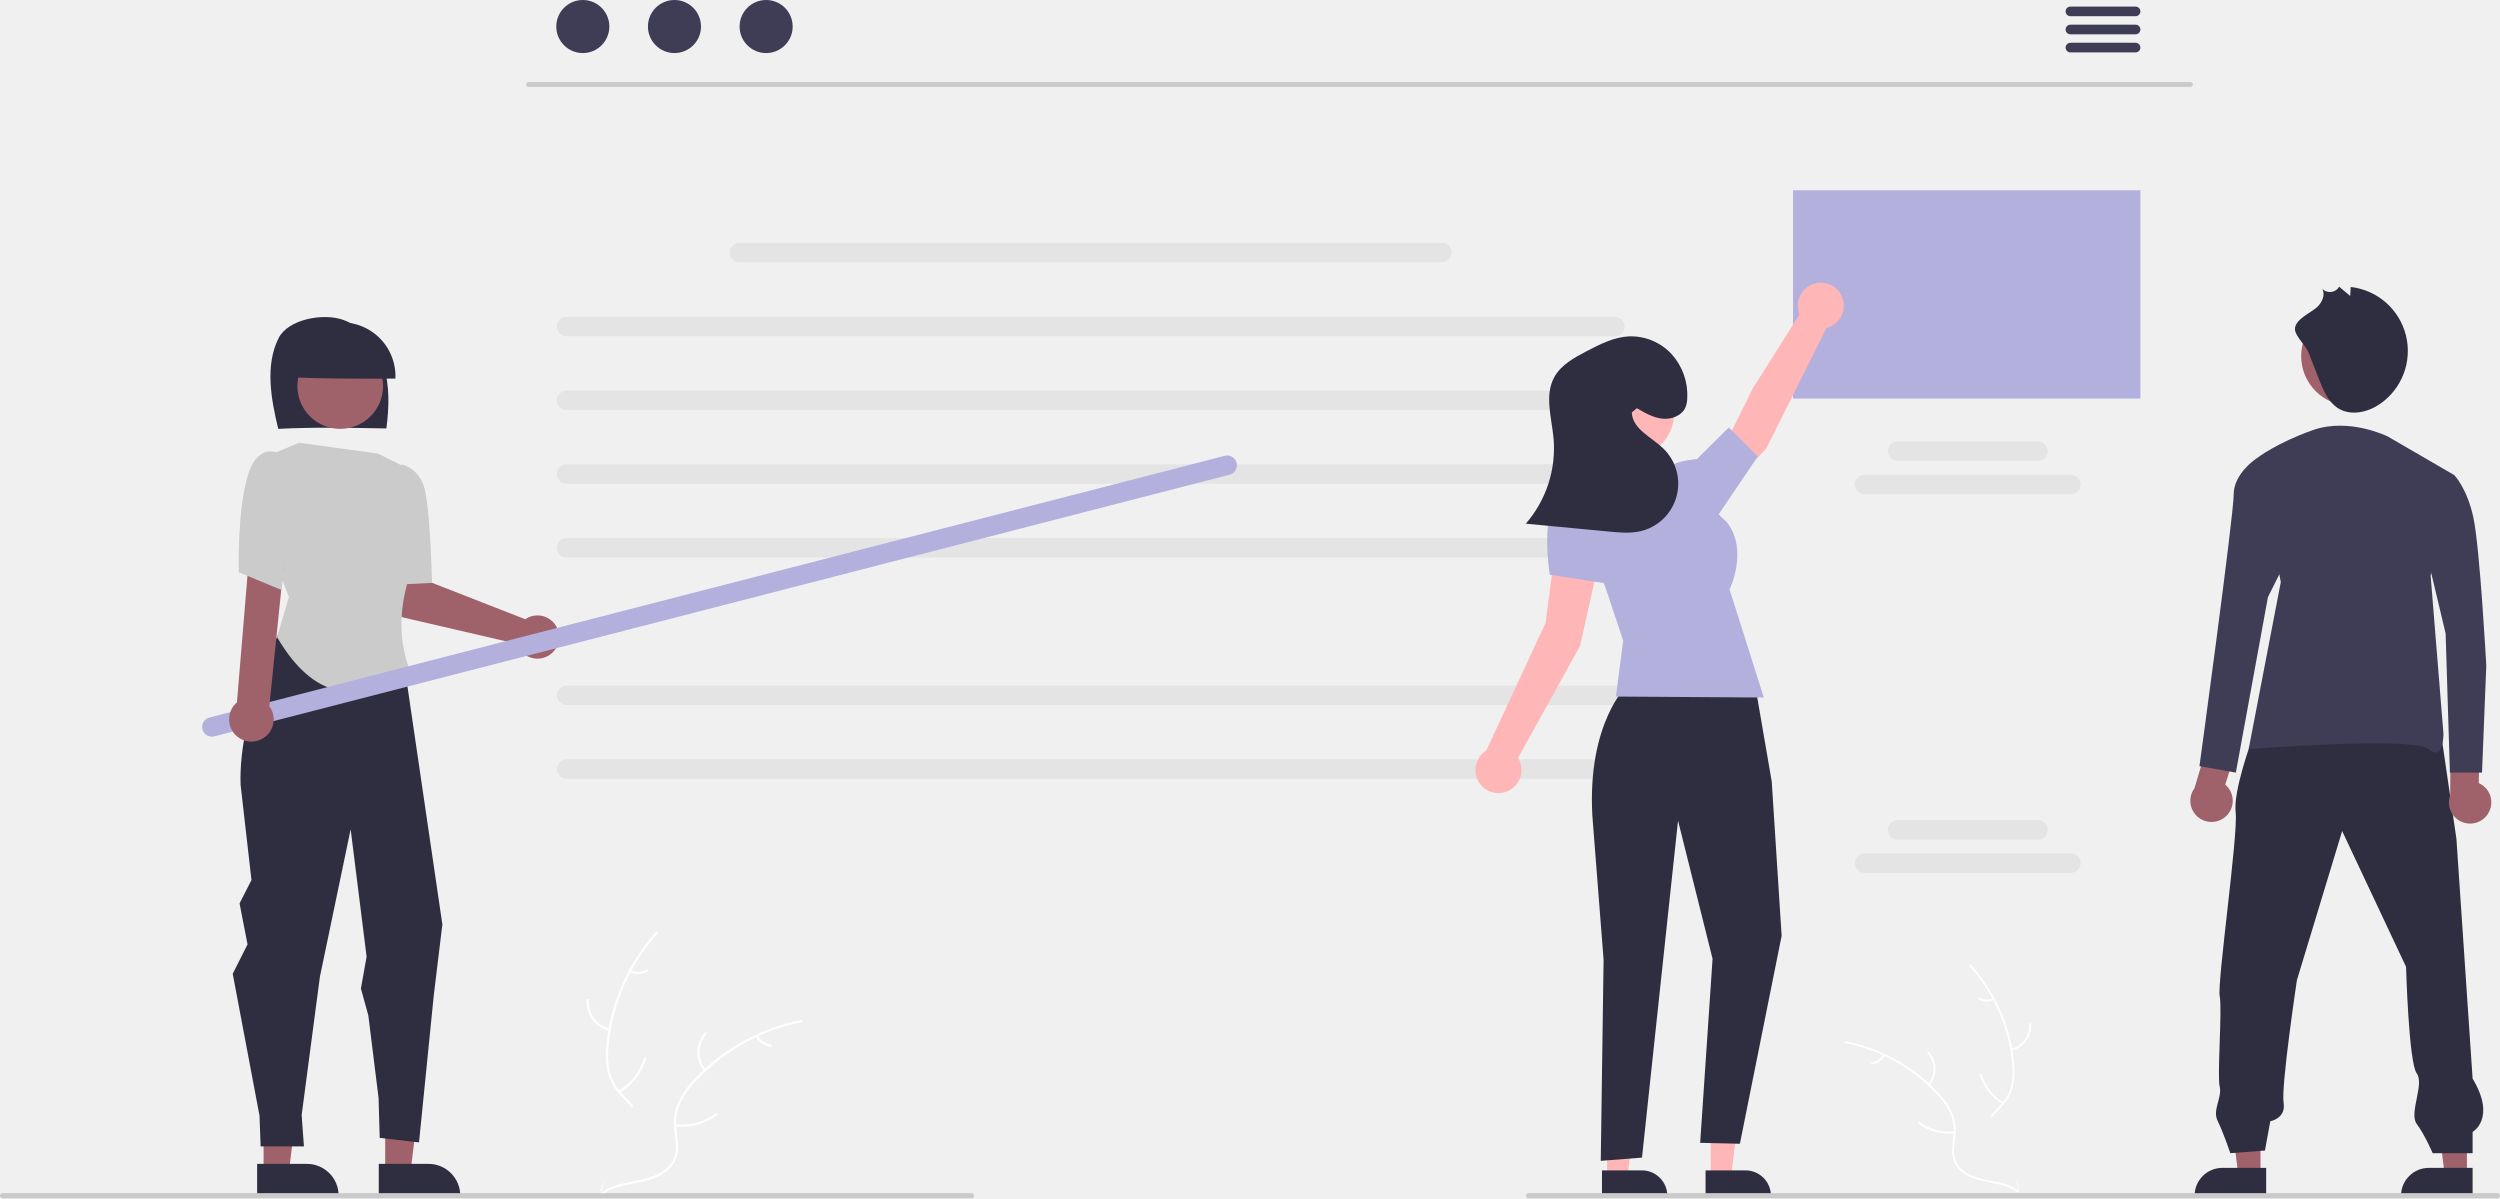
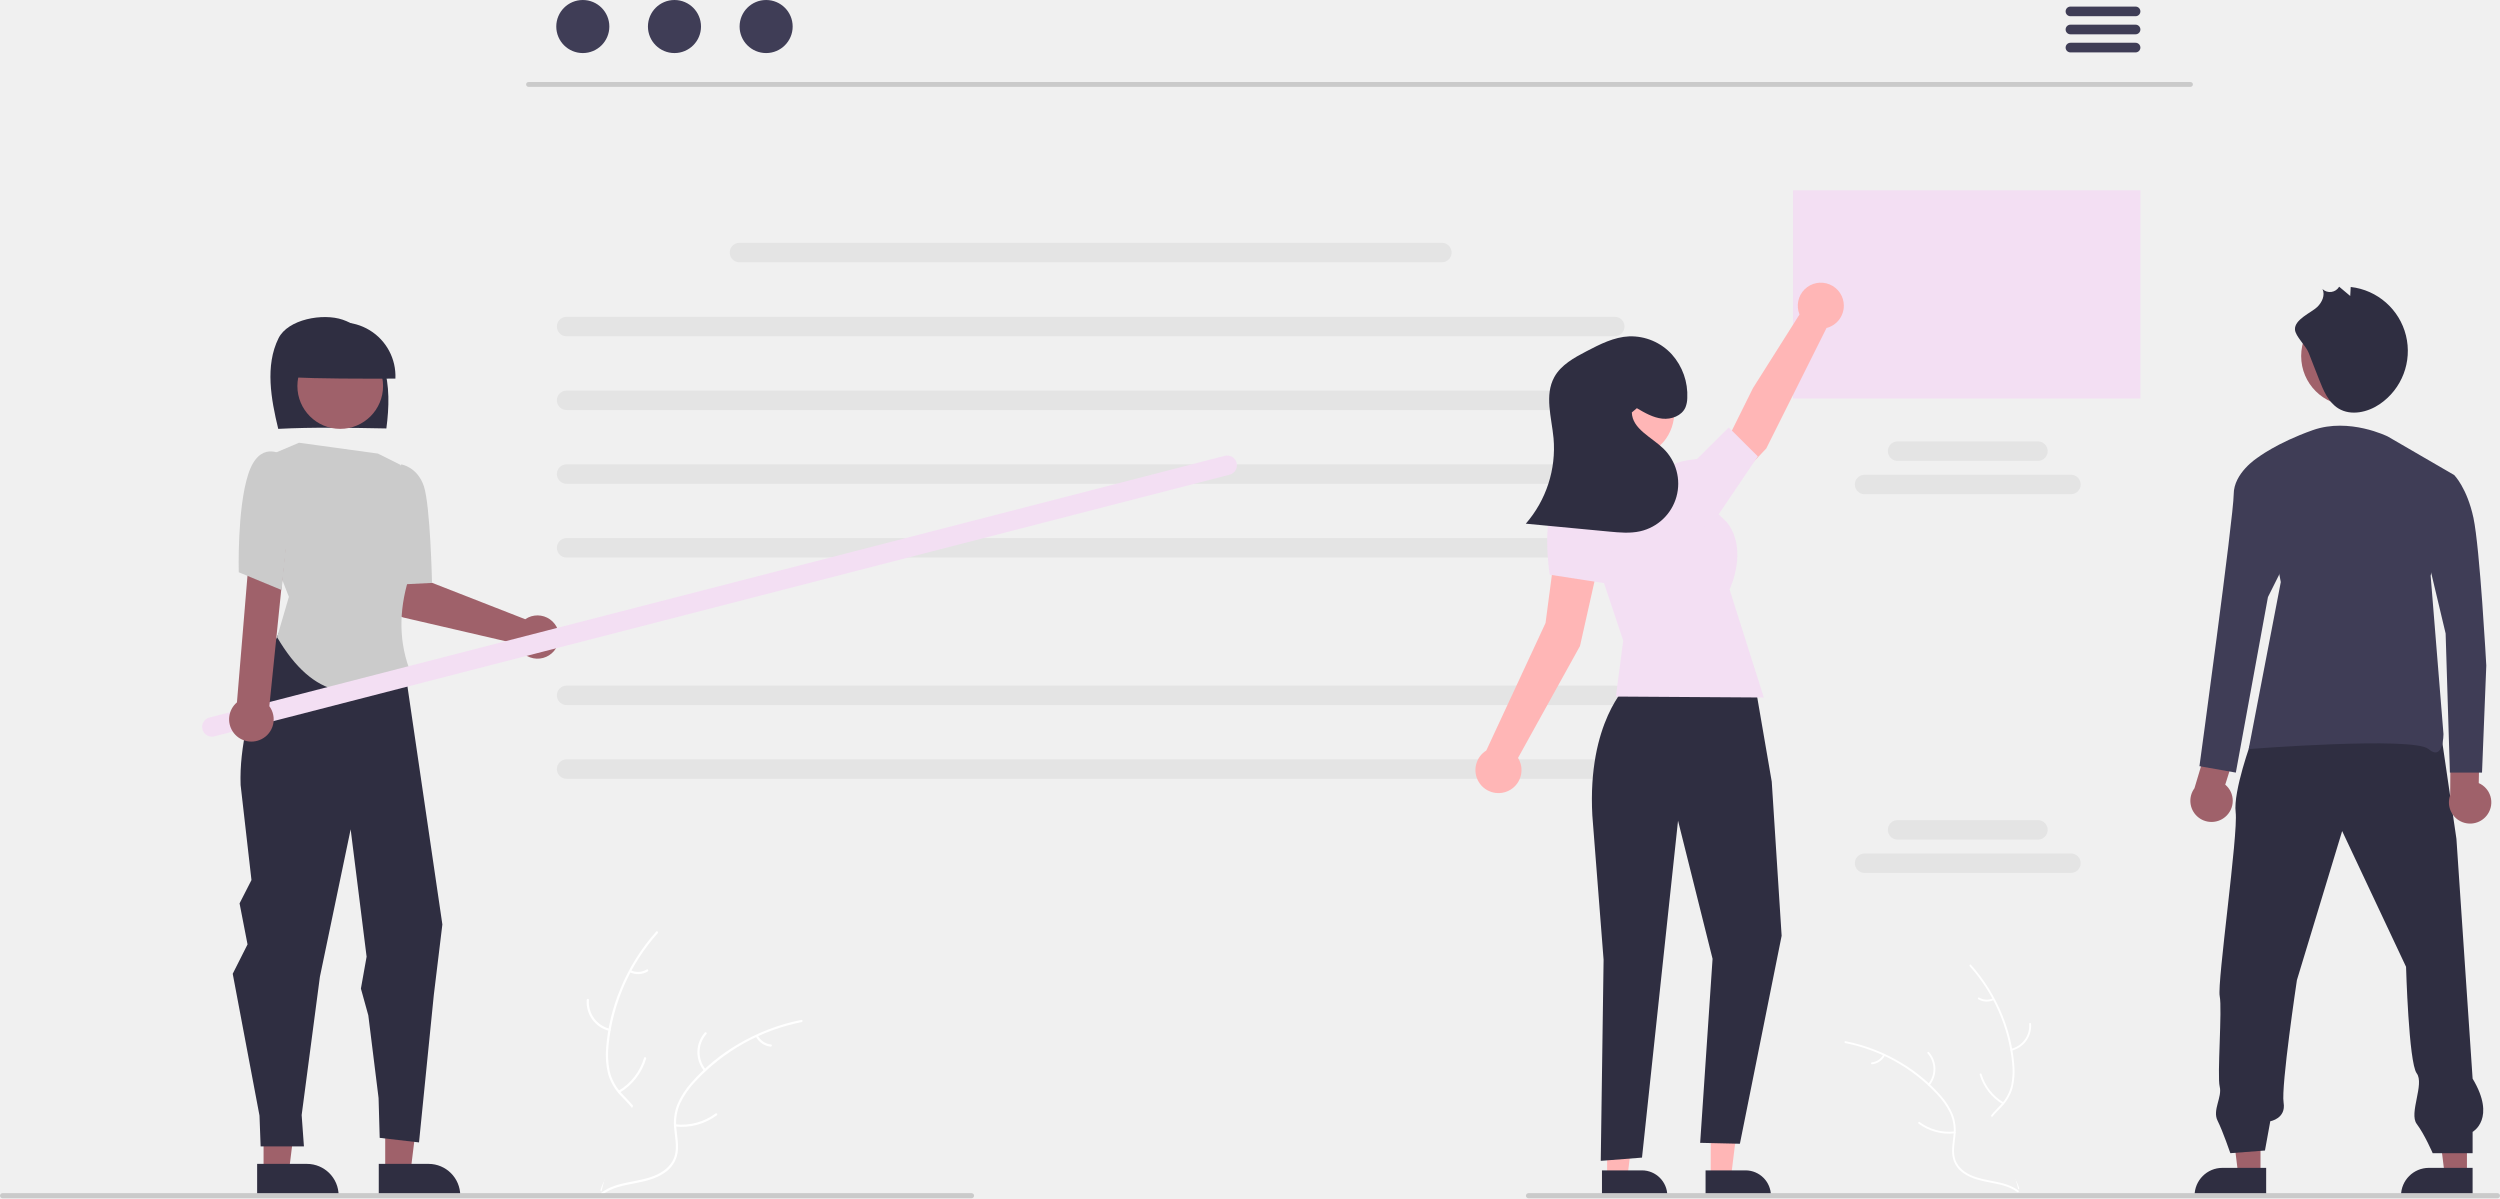
<svg xmlns="http://www.w3.org/2000/svg" data-name="Layer 1" width="983" height="471.149" viewBox="0 0 983 471.149">
  <path d="M333.732,626.165c2.431-19.55,14.548-38.813,33.193-45.176a90.77,90.77,0,0,0,.004,62.32c2.865,7.75,6.859,16.071,4.164,23.882-1.677,4.86-5.779,8.578-10.364,10.903-4.585,2.325-9.674,3.433-14.7,4.519l-.989.818C337.063,665.418,331.301,645.715,333.732,626.165Z" transform="translate(-108.5 -214.4253)" fill="#f0f0f0" />
  <path d="M367.11,581.359a77.584,77.584,0,0,0-19.287,43.664,33.41,33.41,0,0,0,.38,10.461,19.162,19.162,0,0,0,4.766,8.888c2.148,2.36,4.619,4.526,6.156,7.367a11.733,11.733,0,0,1,.573,9.579c-1.357,3.892-4.032,7.065-6.755,10.076-3.024,3.344-6.217,6.769-7.503,11.202-.156.537-.98.264-.825-.272,2.236-7.712,9.723-12.093,13.293-19.039,1.666-3.241,2.365-7.004.803-10.426-1.366-2.992-3.912-5.227-6.107-7.598a20.448,20.448,0,0,1-4.984-8.517,30.887,30.887,0,0,1-.781-10.408,75.271,75.271,0,0,1,5.497-22.874,78.96,78.96,0,0,1,14.198-22.753c.371-.416.943.238.575.651Z" transform="translate(-108.5 -214.4253)" fill="#fff" />
  <path d="M348.057,619.769a11.64,11.64,0,0,1-8.86-12.193c.044-.557.912-.514.867.043a10.778,10.778,0,0,0,8.265,11.326c.544.129.268.953-.272.825Z" transform="translate(-108.5 -214.4253)" fill="#fff" />
  <path d="M351.722,643.319a22.435,22.435,0,0,0,10.019-12.921c.158-.537.982-.264.825.272a23.336,23.336,0,0,1-10.453,13.424c-.481.286-.869-.491-.391-.776Z" transform="translate(-108.5 -214.4253)" fill="#fff" />
  <path d="M356.544,595.945a6.589,6.589,0,0,0,6.244-.317c.478-.292.865.486.391.776a7.383,7.383,0,0,1-6.907.366.449.449,0,0,1-.276-.548.436.436,0,0,1,.548-.276Z" transform="translate(-108.5 -214.4253)" fill="#fff" />
  <path d="M423.758,615.909c-.293.191-.586.381-.88.579a86.772,86.772,0,0,0-11.095,8.662c-.271.242-.542.491-.806.74a91.477,91.477,0,0,0-19.867,27.195,88.835,88.835,0,0,0-4.866,12.59c-1.796,5.958-3.268,12.561-6.823,17.434a15.241,15.241,0,0,1-1.187,1.466H346.115c-.073-.037-.146-.066-.22-.103l-1.282.059c.052-.227.11-.462.161-.689.029-.132.066-.264.095-.396.022-.088.044-.176.059-.257.007-.029.015-.059.022-.081.015-.081.037-.154.052-.227q.484-1.968.997-3.935c0-.007,0-.007.007-.015a130.62,130.62,0,0,1,10.992-28.859c.147-.271.293-.55.454-.821a84.768,84.768,0,0,1,7.614-11.549,74.937,74.937,0,0,1,4.991-5.709,62.317,62.317,0,0,1,15.594-11.681c11.52-6.082,24.857-8.413,37.169-4.697C423.135,615.711,423.443,615.806,423.758,615.909Z" transform="translate(-108.5 -214.4253)" fill="#f0f0f0" />
  <path d="M423.686,616.316a77.584,77.584,0,0,0-41.689,23.251,33.41,33.41,0,0,0-5.995,8.582,19.162,19.162,0,0,0-1.546,9.966c.294,3.178.963,6.394.48,9.588a11.733,11.733,0,0,1-5.309,7.993c-3.427,2.291-7.472,3.213-11.46,3.978-4.427.849-9.039,1.661-12.735,4.427-.448.335-.941-.379-.494-.714,6.429-4.811,15.044-3.802,22.077-7.198,3.282-1.585,6.106-4.168,6.919-7.841.711-3.211.024-6.529-.302-9.744a20.448,20.448,0,0,1,1.148-9.801,30.887,30.887,0,0,1,5.643-8.78,75.27,75.27,0,0,1,18.161-14.954,78.96,78.96,0,0,1,25.035-9.619c.547-.108.61.758.067.866Z" transform="translate(-108.5 -214.4253)" fill="#fff" />
  <path d="M385.348,635.513a11.64,11.64,0,0,1,.267-15.07c.371-.418,1.038.138.667.557a10.778,10.778,0,0,0-.219,14.019c.356.43-.36.922-.714.494Z" transform="translate(-108.5 -214.4253)" fill="#fff" />
  <path d="M374.095,656.524a22.435,22.435,0,0,0,15.779-4.285c.449-.333.943.381.494.714a23.336,23.336,0,0,1-16.428,4.425c-.556-.062-.398-.916.155-.854Z" transform="translate(-108.5 -214.4253)" fill="#fff" />
  <path d="M406.468,621.601a6.589,6.589,0,0,0,5.176,3.506c.557.055.398.909-.155.854a7.383,7.383,0,0,1-5.735-3.866.449.449,0,0,1,.11-.604.436.436,0,0,1,.604.11Z" transform="translate(-108.5 -214.4253)" fill="#fff" />
  <path d="M911.84,633.079c-2.102-16.902-12.577-33.555-28.696-39.055a78.472,78.472,0,0,1-.004,53.876c-2.477,6.7-5.929,13.894-3.6,20.646,1.45,4.202,4.996,7.416,8.96,9.426,3.964,2.01,8.364,2.968,12.708,3.907l.855.707C908.96,667.013,913.942,649.98,911.84,633.079Z" transform="translate(-108.5 -214.4253)" fill="#f0f0f0" />
  <path d="M882.984,594.343a67.072,67.072,0,0,1,16.674,37.748,28.883,28.883,0,0,1-.329,9.044,16.566,16.566,0,0,1-4.12,7.684c-1.857,2.04-3.993,3.912-5.322,6.369a10.143,10.143,0,0,0-.496,8.281c1.173,3.365,3.485,6.107,5.84,8.711,2.614,2.891,5.375,5.852,6.486,9.684.135.464.847.228.713-.235-1.933-6.667-8.405-10.455-11.492-16.46-1.44-2.802-2.045-6.055-.695-9.013,1.181-2.587,3.382-4.519,5.28-6.569a17.677,17.677,0,0,0,4.309-7.363,26.702,26.702,0,0,0,.675-8.998,65.072,65.072,0,0,0-4.753-19.775,68.262,68.262,0,0,0-12.274-19.67c-.321-.359-.816.206-.497.563Z" transform="translate(-108.5 -214.4253)" fill="#fff" />
  <path d="M899.456,627.549a10.063,10.063,0,0,0,7.66-10.541c-.038-.481-.788-.445-.75.037a9.318,9.318,0,0,1-7.145,9.791c-.47.112-.232.824.235.713Z" transform="translate(-108.5 -214.4253)" fill="#fff" />
  <path d="M896.288,647.909a19.396,19.396,0,0,1-8.661-11.17c-.136-.464-.849-.228-.713.235a20.174,20.174,0,0,0,9.037,11.606c.416.247.752-.425.338-.67Z" transform="translate(-108.5 -214.4253)" fill="#fff" />
  <path d="M892.119,606.953a5.696,5.696,0,0,1-5.398-.274c-.413-.252-.748.42-.338.67a6.383,6.383,0,0,0,5.971.316.388.388,0,0,0,.239-.474.377.377,0,0,0-.474-.239Z" transform="translate(-108.5 -214.4253)" fill="#fff" />
  <path d="M834.011,624.212c.253.165.507.329.76.501a75.016,75.016,0,0,1,9.592,7.488c.234.209.469.424.697.64a79.083,79.083,0,0,1,17.175,23.511,76.799,76.799,0,0,1,4.207,10.884c1.552,5.151,2.826,10.859,5.898,15.072a13.174,13.174,0,0,0,1.026,1.267h27.768c.063-.032.127-.057.19-.089l1.109.051c-.045-.196-.095-.399-.14-.596-.025-.114-.057-.228-.082-.342-.019-.076-.038-.152-.051-.222-.006-.025-.013-.051-.019-.07-.013-.07-.032-.133-.045-.196q-.418-1.701-.862-3.402c0-.006,0-.006-.006-.013a112.922,112.922,0,0,0-9.503-24.949c-.127-.234-.253-.475-.393-.71a73.284,73.284,0,0,0-6.583-9.985,64.785,64.785,0,0,0-4.314-4.935,53.874,53.874,0,0,0-13.482-10.099c-9.959-5.258-21.49-7.273-32.133-4.061C834.55,624.041,834.284,624.123,834.011,624.212Z" transform="translate(-108.5 -214.4253)" fill="#f0f0f0" />
  <path d="M834.074,624.565a67.073,67.073,0,0,1,36.04,20.101,28.884,28.884,0,0,1,5.183,7.419,16.566,16.566,0,0,1,1.336,8.616c-.254,2.747-.833,5.528-.415,8.289a10.143,10.143,0,0,0,4.59,6.91c2.963,1.98,6.46,2.778,9.907,3.439,3.828.734,7.815,1.436,11.009,3.827.387.29.814-.328.427-.617-5.558-4.16-13.006-3.287-19.086-6.223-2.837-1.37-5.278-3.604-5.981-6.778-.615-2.776-.021-5.644.261-8.423a17.677,17.677,0,0,0-.993-8.473,26.703,26.703,0,0,0-4.878-7.591,65.072,65.072,0,0,0-15.7-12.928,68.262,68.262,0,0,0-21.643-8.316c-.473-.094-.527.655-.058.749Z" transform="translate(-108.5 -214.4253)" fill="#fff" />
  <path d="M867.218,641.16a10.063,10.063,0,0,0-.231-13.028c-.32-.361-.897.12-.576.481a9.318,9.318,0,0,1,.19,12.12c-.308.372.311.797.617.427Z" transform="translate(-108.5 -214.4253)" fill="#fff" />
  <path d="M876.946,659.324a19.396,19.396,0,0,1-13.641-3.704c-.388-.288-.815.329-.427.617a20.174,20.174,0,0,0,14.202,3.826c.481-.053.344-.792-.134-.739Z" transform="translate(-108.5 -214.4253)" fill="#fff" />
  <path d="M848.959,629.133a5.696,5.696,0,0,1-4.475,3.031c-.481.047-.344.786.134.739a6.383,6.383,0,0,0,4.958-3.342.388.388,0,0,0-.095-.522.377.377,0,0,0-.522.095Z" transform="translate(-108.5 -214.4253)" fill="#fff" />
  <path d="M969.8,248.57H316.312a.948.948,0,0,1,0-1.897H969.8a.948.948,0,1,1,0,1.897Z" transform="translate(-108.5 -214.4253)" fill="#cacaca" />
  <circle cx="229.16" cy="10.433" r="10.433" fill="#3f3d56" />
  <circle cx="265.201" cy="10.433" r="10.433" fill="#3f3d56" />
  <circle cx="301.242" cy="10.433" r="10.433" fill="#3f3d56" />
  <path d="M948.205,220.807H922.597a1.897,1.897,0,0,1,0-3.794h25.608a1.897,1.897,0,1,1,0,3.794Z" transform="translate(-108.5 -214.4253)" fill="#3f3d56" />
  <path d="M948.205,227.92H922.597a1.897,1.897,0,0,1,0-3.794h25.608a1.897,1.897,0,1,1,0,3.794Z" transform="translate(-108.5 -214.4253)" fill="#3f3d56" />
  <path d="M948.205,235.034H922.597a1.897,1.897,0,0,1,0-3.794h25.608a1.897,1.897,0,1,1,0,3.794Z" transform="translate(-108.5 -214.4253)" fill="#3f3d56" />
-   <rect x="705.024" y="74.816" width="136.578" height="81.887" fill="#b3b0de" />
+   <rect x="705.024" y="74.816" width="136.578" height="81.887" fill="#f3dff3" />
  <path d="M922.854,408.747H841.591a3.828,3.828,0,0,1,0-7.655h81.264a3.828,3.828,0,0,1,0,7.655Z" transform="translate(-108.5 -214.4253)" fill="#e4e4e4" />
  <path d="M909.752,395.645h-55.059a3.828,3.828,0,1,1,0-7.655h55.059a3.828,3.828,0,1,1,0,7.655Z" transform="translate(-108.5 -214.4253)" fill="#e4e4e4" />
  <rect x="705.024" y="223.724" width="136.578" height="81.887" fill="#f0f0f0" />
  <path d="M922.854,557.655H841.591a3.828,3.828,0,0,1,0-7.655h81.264a3.828,3.828,0,0,1,0,7.655Z" transform="translate(-108.5 -214.4253)" fill="#e4e4e4" />
  <path d="M909.752,544.553h-55.059a3.828,3.828,0,1,1,0-7.655h55.059a3.828,3.828,0,1,1,0,7.655Z" transform="translate(-108.5 -214.4253)" fill="#e4e4e4" />
  <path d="M743.488,346.655H331.225a3.828,3.828,0,0,1,0-7.655H743.488a3.828,3.828,0,0,1,0,7.655Z" transform="translate(-108.5 -214.4253)" fill="#e4e4e4" />
  <path d="M743.488,375.655H331.225a3.828,3.828,0,0,1,0-7.655H743.488a3.828,3.828,0,0,1,0,7.655Z" transform="translate(-108.5 -214.4253)" fill="#e4e4e4" />
  <path d="M743.488,404.655H331.225a3.828,3.828,0,0,1,0-7.655H743.488a3.828,3.828,0,0,1,0,7.655Z" transform="translate(-108.5 -214.4253)" fill="#e4e4e4" />
  <path d="M743.488,433.655H331.225a3.828,3.828,0,0,1,0-7.655H743.488a3.828,3.828,0,0,1,0,7.655Z" transform="translate(-108.5 -214.4253)" fill="#e4e4e4" />
  <path d="M743.488,491.655H331.225a3.828,3.828,0,0,1,0-7.655H743.488a3.828,3.828,0,0,1,0,7.655Z" transform="translate(-108.5 -214.4253)" fill="#e4e4e4" />
  <path d="M743.488,520.655H331.225a3.828,3.828,0,0,1,0-7.655H743.488a3.828,3.828,0,0,1,0,7.655Z" transform="translate(-108.5 -214.4253)" fill="#e4e4e4" />
  <path d="M675.386,317.553H399.327a3.828,3.828,0,1,1,0-7.655h276.059a3.828,3.828,0,1,1,0,7.655Z" transform="translate(-108.5 -214.4253)" fill="#e4e4e4" />
  <polygon points="672.663 462.791 680.633 462.791 684.425 432.047 672.662 432.048 672.663 462.791" fill="#ffb6b6" />
  <path d="M779.13,674.614l15.697-.001h.001a10.004,10.004,0,0,1,10.003,10.003v.325l-25.7.001Z" transform="translate(-108.5 -214.4253)" fill="#2f2e41" />
  <polygon points="631.925 462.791 639.895 462.791 643.687 432.047 631.923 432.048 631.925 462.791" fill="#ffb6b6" />
  <path d="M738.392,674.614l15.697-.001h.001a10.004,10.004,0,0,1,10.003,10.003v.325l-25.7.001Z" transform="translate(-108.5 -214.4253)" fill="#2f2e41" />
  <path d="M833.498,334.628a9.053,9.053,0,1,0-17.426,3.439l-18.317,28.98-11.402,22.98,9.41,8.351,7.241-7.621,23.683-47.366A9.048,9.048,0,0,0,833.498,334.628Z" transform="translate(-108.5 -214.4253)" fill="#ffb6b6" />
  <path d="M738.442,429.684l-17.954-2.783-4.277,32.481-23.302,50.145a9.057,9.057,0,1,0,12.483,2.904l24.364-43.995Z" transform="translate(-108.5 -214.4253)" fill="#ffb6b6" />
  <path d="M748.391,483.794s-15.789,14.6-13.782,51.31l4.423,56.712-1.115,79.054,16.217-1.274,14.168-132.484,13.579,54.318L777.005,663.787l15.621.362,16.413-81.773L805.149,521.761,798.614,483.794Z" transform="translate(-108.5 -214.4253)" fill="#2f2e41" />
-   <path d="M765.283,398.3l-37.721,10.562,19.18,57.465-2.867,21.984,58.16.377-13.469-42.491s7.559-15.544-1.072-26.439Z" transform="translate(-108.5 -214.4253)" fill="#b3b0de" />
-   <path d="M760.757,407.353l4.526-9.053s-.146-2.275,10.489-3.401l12.478-12.402L799.672,393.88l-19.3,28.561Z" transform="translate(-108.5 -214.4253)" fill="#b3b0de" />
-   <path d="M742.651,416.406s-13.579-15.088-21.124-7.544-3.676,31.533-3.676,31.533l23.497,3.646Z" transform="translate(-108.5 -214.4253)" fill="#b3b0de" />
-   <path id="a1b14455-bb06-4eca-a63d-5bd2b70c7569-2812" data-name="Ellipse 358" d="M749.538,358.407c23.126.104,23.124,35.266-.001,35.367C726.412,393.67,726.414,358.508,749.538,358.407Z" transform="translate(-108.5 -214.4253)" fill="#ffb6b6" />
+   <path d="M765.283,398.3l-37.721,10.562,19.18,57.465-2.867,21.984,58.16.377-13.469-42.491s7.559-15.544-1.072-26.439Z" transform="translate(-108.5 -214.4253)" fill="#f3dff3" />
+   <path d="M760.757,407.353l4.526-9.053s-.146-2.275,10.489-3.401l12.478-12.402L799.672,393.88l-19.3,28.561Z" transform="translate(-108.5 -214.4253)" fill="#f3dff3" />
+   <path d="M742.651,416.406s-13.579-15.088-21.124-7.544-3.676,31.533-3.676,31.533l23.497,3.646Z" transform="translate(-108.5 -214.4253)" fill="#f3dff3" />
+   <path id="a1b14455-bb06-4eca-a63d-5bd2b70c7569-538" data-name="Ellipse 358" d="M749.538,358.407c23.126.104,23.124,35.266-.001,35.367C726.412,393.67,726.414,358.508,749.538,358.407Z" transform="translate(-108.5 -214.4253)" fill="#ffb6b6" />
  <path d="M752.113,374.922c3.126,1.841,6.374,3.724,9.98,4.118s7.689-1.123,9.136-4.45a10.265,10.265,0,0,0,.708-3.616,24.036,24.036,0,0,0-6.084-17.224,21.797,21.797,0,0,0-16.727-7.072c-5.975.26-11.497,3.088-16.8,5.856-4.876,2.545-10.025,5.349-12.674,10.169-3.926,7.142-1.064,15.887-.302,24.002a45.217,45.217,0,0,1-10.901,33.632l32.904,3.118c4.004.379,8.088.754,12.013-.122a19.201,19.201,0,0,0,9.132-32.572c-4.67-4.496-12.181-7.68-12.366-14.16" transform="translate(-108.5 -214.4253)" fill="#2f2e41" />
  <polygon points="888.827 462.055 880.097 462.055 875.944 428.383 888.828 428.383 888.827 462.055" fill="#9f616a" />
  <path d="M999.553,684.942l-28.148-.001v-.356A10.957,10.957,0,0,1,982.361,673.629h.001l17.192.001Z" transform="translate(-108.5 -214.4253)" fill="#2f2e41" />
  <polygon points="970.002 462.055 961.272 462.055 957.119 428.383 970.003 428.383 970.002 462.055" fill="#9f616a" />
  <path d="M1080.728,684.942l-28.148-.001v-.356a10.957,10.957,0,0,1,10.956-10.956h.001l17.192.001Z" transform="translate(-108.5 -214.4253)" fill="#2f2e41" />
  <path d="M993.847,505.604s-7.328,19.889-6.281,28.263-7.327,66.994-6.281,72.228-1.047,31.404,0,35.591-2.938,9.188-.844,13.376,5.032,12.794,5.032,12.794l13.608-1.047,2.094-11.515s6.281-1.047,5.234-7.328,5.234-48.152,5.234-48.152l17.795-58.62,25.123,53.386s1.047,37.684,4.187,41.871-3.14,15.702,0,19.889,6.281,11.515,6.281,11.515h15.702v-8.374s9.421-5.234,0-20.936l-6.366-94.296-6.281-42.918Z" transform="translate(-108.5 -214.4253)" fill="#2f2e41" />
  <circle cx="924.37" cy="140.004" r="19.551" fill="#a0616a" />
  <path d="M1016.232,353.081q2.069,5.287,4.139,10.574c1.696,4.333,3.639,8.969,7.614,11.388,4.908,2.986,11.463,1.53,16.212-1.704a25.316,25.316,0,0,0-11.395-46.077l-.196,3.539-4.343-3.64a4.222,4.222,0,0,1-6.563.928c1.141,2.365-.176,5.249-2.077,7.061-2.336,2.225-9.017,4.9-8.74,8.878C1011.066,346.682,1015.155,350.329,1016.232,353.081Z" transform="translate(-108.5 -214.4253)" fill="#2f2e41" />
  <path d="M1086.688,534.525a8.279,8.279,0,0,0-3.547-12.188l.391-18.914-11.436-3.041L1071.919,527.1a8.323,8.323,0,0,0,14.769,7.425Z" transform="translate(-108.5 -214.4253)" fill="#9f616a" />
  <path d="M1047.393,386.064s-15.151-7.575-29.46-2.525-21.884,10.942-21.884,10.942l9.259,48.819-12.626,65.653s64.812-5.05,70.703,0,5.892-5.892,5.892-5.892l-5.05-62.286,9.259-39.56Z" transform="translate(-108.5 -214.4253)" fill="#3f3d56" />
  <path d="M983.447,535.645a8.278,8.278,0,0,0,.017-12.694l5.685-18.043-10.122-6.129L971.357,524.372a8.323,8.323,0,0,0,12.091,11.273Z" transform="translate(-108.5 -214.4253)" fill="#9f616a" />
  <path d="M1001.941,394.482h-5.892s-9.259,5.892-9.259,14.309S973.323,515.688,973.323,515.688l14.309,2.525,12.626-69.02,9.259-18.518Z" transform="translate(-108.5 -214.4253)" fill="#3f3d56" />
  <path d="M1057.494,401.215h15.992s5.05,5.05,7.575,16.834,5.05,58.078,5.05,58.078l-1.683,42.085h-12.626l-1.683-54.711-8.417-35.352Z" transform="translate(-108.5 -214.4253)" fill="#3f3d56" />
  <path d="M316.181,457.229a8.533,8.533,0,0,0-1.159.679L277.58,443.272l-1.484-9.653-14.86.336.967,17.344a6.485,6.485,0,0,0,5.009,5.956l44.552,10.335a8.509,8.509,0,1,0,4.417-10.362Z" transform="translate(-108.5 -214.4253)" fill="#9f616a" />
  <polygon points="151.465 460.884 161.403 460.883 166.13 422.552 151.463 422.552 151.465 460.884" fill="#9f616a" />
  <path d="M257.43,672.065l19.571-.001h.001A12.473,12.473,0,0,1,289.474,684.536v.405l-32.044.001Z" transform="translate(-108.5 -214.4253)" fill="#2f2e41" />
  <polygon points="103.639 460.884 113.577 460.883 118.305 422.552 103.638 422.552 103.639 460.884" fill="#9f616a" />
  <path d="M209.604,672.065l19.571-.001h.001A12.473,12.473,0,0,1,241.649,684.536v.405l-32.044.001Z" transform="translate(-108.5 -214.4253)" fill="#2f2e41" />
  <path d="M217.902,383.059c-2.83-11.686-5.228-24.866.11-35.629,3.704-7.468,17.404-9.983,25.258-7.292s13.532,9.99,16.029,17.948,2.207,16.534,1.119,24.807C245.973,382.615,231.529,382.338,217.902,383.059Z" transform="translate(-108.5 -214.4253)" fill="#2f2e41" />
  <circle cx="133.777" cy="151.787" r="16.843" fill="#9f616a" />
  <path d="M221.686,362.743a21.156,21.156,0,1,1,42.286.557C249.555,363.331,235.139,363.362,221.686,362.743Z" transform="translate(-108.5 -214.4253)" fill="#2f2e41" />
  <path d="M228.298,445.197l-7.044,11.74s-19.292,36.182-18.144,66.173l4.269,37.356-4.685,9.167,3.136,16.129-5.824,11.554,10.528,55.778.448,12.097h17.025l-.896-12.321,7.168-54.34,12.097-58.018,6.272,50.083-2.24,12.545,2.912,10.528,4.032,32.481.448,15.681,15.457,1.792,5.824-58.018,3.36-27.682L264.433,455.181Z" transform="translate(-108.5 -214.4253)" fill="#2f2e41" />
  <path d="M226.064,388.509l-10.487,4.454-5.89,24.377,12.402,31.76-4.636,15.869c14.034,24.006,31.405,27.494,51.845,12.099-4.326-12.146-3.701-24.635.61-37.38,0,0,10.753-10.013,3.241-23.03l-7.165-19.448-8.871-4.435Z" transform="translate(-108.5 -214.4253)" fill="#cbcbcb" />
  <path d="M263.917,401.449l2.381-4.421s6.279.944,8.843,8.503,3.231,38.092,3.231,38.092l-13.434.68Z" transform="translate(-108.5 -214.4253)" fill="#cbcbcb" />
-   <path d="M591.921,401.091,192.702,503.977a3.828,3.828,0,0,1-1.91-7.413L590.011,393.678a3.828,3.828,0,1,1,1.91,7.413Z" transform="translate(-108.5 -214.4253)" fill="#b3b0de" />
+   <path d="M591.921,401.091,192.702,503.977a3.828,3.828,0,0,1-1.91-7.413L590.011,393.678a3.828,3.828,0,1,1,1.91,7.413Z" transform="translate(-108.5 -214.4253)" fill="#f3dff3" />
  <path d="M211.289,505.081a8.708,8.708,0,0,0,3.114-12.985l6.512-63.665H206.842l-5.175,62.165a8.755,8.755,0,0,0,9.621,14.484Z" transform="translate(-108.5 -214.4253)" fill="#9f616a" />
  <path d="M224.147,400.163l-4.932-6.972s-8.673-5.88-13.094,7.652-3.741,38.602-3.741,38.602l16.835,6.972Z" transform="translate(-108.5 -214.4253)" fill="#cbcbcb" />
  <path d="M490.5,685.575h-381a1,1,0,0,1,0-2h381a1,1,0,0,1,0,2Z" transform="translate(-108.5 -214.4253)" fill="#cacaca" />
  <path d="M1090.5,685.575h-381a1,1,0,0,1,0-2h381a1,1,0,0,1,0,2Z" transform="translate(-108.5 -214.4253)" fill="#cacaca" />
</svg>
